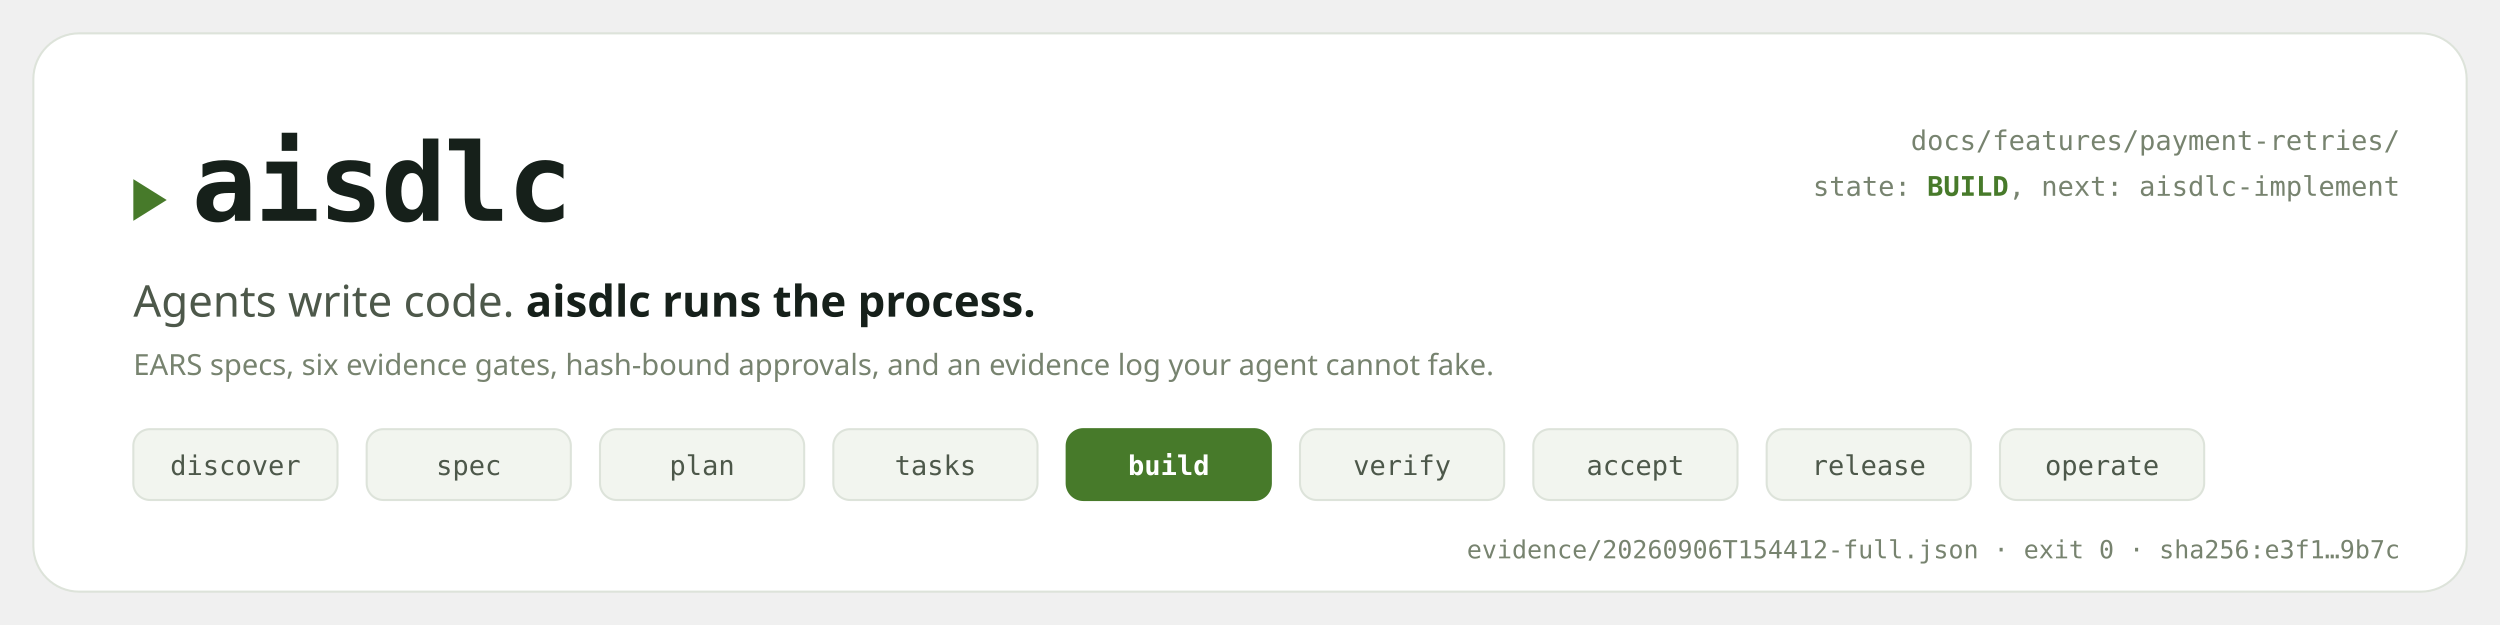
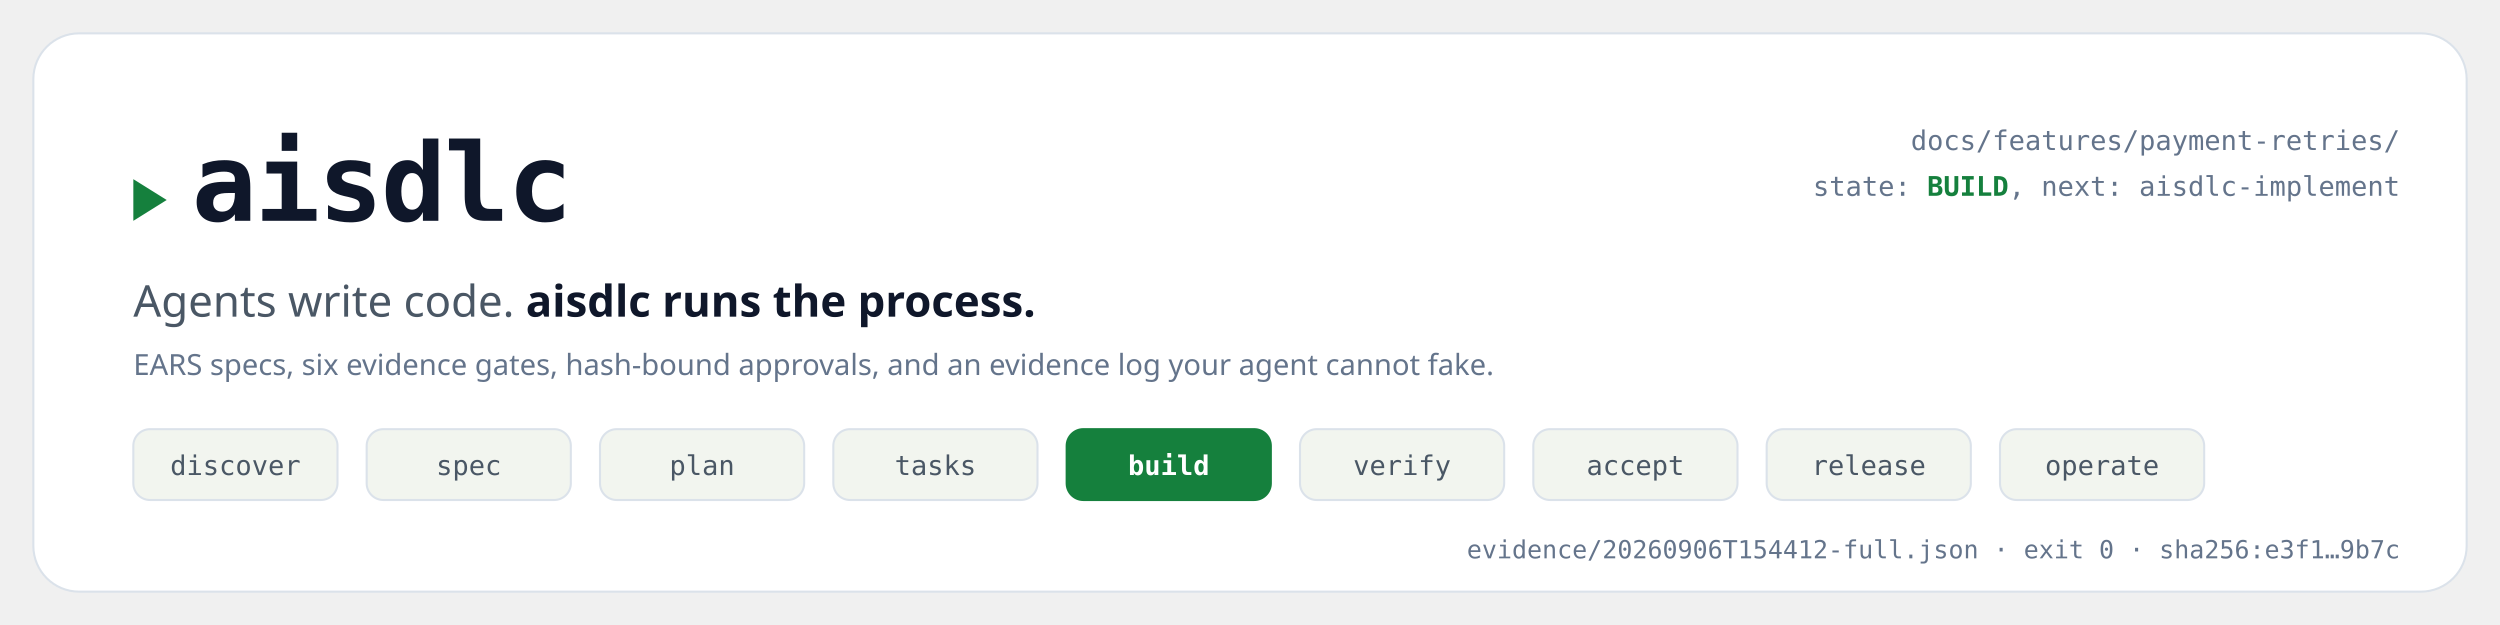
<svg xmlns="http://www.w3.org/2000/svg" viewBox="0 0 1200 300" font-family="ui-monospace, SFMono-Regular, Menlo, Consolas, monospace">
-   <rect x="16" y="16" width="1168" height="268" rx="22" fill="#ffffff" stroke="#dde3da" />
-   <polygon points="64,86 80,96 64,106" fill="#477a2a" />
-   <text x="92" y="106" font-size="52" font-weight="600" fill="#16201a" letter-spacing="-1">aisdlc</text>
-   <text x="1152" y="72" font-size="13" fill="#77836f" text-anchor="end">docs/features/payment-retries/</text>
-   <text x="1152" y="94" font-size="13" fill="#77836f" text-anchor="end">state: <tspan fill="#477a2a" font-weight="600">BUILD</tspan>, next: aisdlc-implement</text>
-   <text x="64" y="152" font-size="21" fill="#4d584a" font-family="ui-sans-serif, system-ui, 'Segoe UI', sans-serif">Agents write code. <tspan fill="#16201a" font-weight="600">aisdlc runs the process.</tspan>
+   <rect x="16" y="16" width="1168" height="268" rx="22" fill="#ffffff" stroke="#dbe2ea" />
+   <polygon points="64,86 80,96 64,106" fill="#15803d" />
+   <text x="92" y="106" font-size="52" font-weight="600" fill="#0f172a" letter-spacing="-1">aisdlc</text>
+   <text x="1152" y="72" font-size="13" fill="#64748b" text-anchor="end">docs/features/payment-retries/</text>
+   <text x="1152" y="94" font-size="13" fill="#64748b" text-anchor="end">state: <tspan fill="#15803d" font-weight="600">BUILD</tspan>, next: aisdlc-implement</text>
+   <text x="64" y="152" font-size="21" fill="#4a5765" font-family="ui-sans-serif, system-ui, 'Segoe UI', sans-serif">Agents write code. <tspan fill="#0f172a" font-weight="600">aisdlc runs the process.</tspan>
  </text>
-   <text x="64" y="180" font-size="14" fill="#77836f" font-family="ui-sans-serif, system-ui, 'Segoe UI', sans-serif">EARS specs, six evidence gates, hash-bound approvals, and an evidence log your agent cannot fake.</text>
+   <text x="64" y="180" font-size="14" fill="#64748b" font-family="ui-sans-serif, system-ui, 'Segoe UI', sans-serif">EARS specs, six evidence gates, hash-bound approvals, and an evidence log your agent cannot fake.</text>
  <g font-size="13" text-anchor="middle">
-     <rect x="64" y="206" width="98" height="34" rx="8" fill="#f2f5ef" stroke="#dde3da" />
-     <text x="113" y="228" fill="#4d584a">discover</text>
-     <rect x="176" y="206" width="98" height="34" rx="8" fill="#f2f5ef" stroke="#dde3da" />
-     <text x="225" y="228" fill="#4d584a">spec</text>
-     <rect x="288" y="206" width="98" height="34" rx="8" fill="#f2f5ef" stroke="#dde3da" />
-     <text x="337" y="228" fill="#4d584a">plan</text>
-     <rect x="400" y="206" width="98" height="34" rx="8" fill="#f2f5ef" stroke="#dde3da" />
-     <text x="449" y="228" fill="#4d584a">tasks</text>
-     <rect x="512" y="206" width="98" height="34" rx="8" fill="#477a2a" stroke="#477a2a">
+     <rect x="64" y="206" width="98" height="34" rx="8" fill="#f2f5ef" stroke="#dbe2ea" />
+     <text x="113" y="228" fill="#4a5765">discover</text>
+     <rect x="176" y="206" width="98" height="34" rx="8" fill="#f2f5ef" stroke="#dbe2ea" />
+     <text x="225" y="228" fill="#4a5765">spec</text>
+     <rect x="288" y="206" width="98" height="34" rx="8" fill="#f2f5ef" stroke="#dbe2ea" />
+     <text x="337" y="228" fill="#4a5765">plan</text>
+     <rect x="400" y="206" width="98" height="34" rx="8" fill="#f2f5ef" stroke="#dbe2ea" />
+     <text x="449" y="228" fill="#4a5765">tasks</text>
+     <rect x="512" y="206" width="98" height="34" rx="8" fill="#15803d" stroke="#15803d">
      <animate attributeName="opacity" values="1;0.78;1" dur="2.4s" repeatCount="indefinite" />
    </rect>
    <text x="561" y="228" fill="#ffffff" font-weight="600">build</text>
-     <rect x="624" y="206" width="98" height="34" rx="8" fill="#f2f5ef" stroke="#dde3da" />
-     <text x="673" y="228" fill="#4d584a">verify</text>
-     <rect x="736" y="206" width="98" height="34" rx="8" fill="#f2f5ef" stroke="#dde3da" />
-     <text x="785" y="228" fill="#4d584a">accept</text>
-     <rect x="848" y="206" width="98" height="34" rx="8" fill="#f2f5ef" stroke="#dde3da" />
-     <text x="897" y="228" fill="#4d584a">release</text>
-     <rect x="960" y="206" width="98" height="34" rx="8" fill="#f2f5ef" stroke="#dde3da" />
-     <text x="1009" y="228" fill="#4d584a">operate</text>
+     <rect x="624" y="206" width="98" height="34" rx="8" fill="#f2f5ef" stroke="#dbe2ea" />
+     <text x="673" y="228" fill="#4a5765">verify</text>
+     <rect x="736" y="206" width="98" height="34" rx="8" fill="#f2f5ef" stroke="#dbe2ea" />
+     <text x="785" y="228" fill="#4a5765">accept</text>
+     <rect x="848" y="206" width="98" height="34" rx="8" fill="#f2f5ef" stroke="#dbe2ea" />
+     <text x="897" y="228" fill="#4a5765">release</text>
+     <rect x="960" y="206" width="98" height="34" rx="8" fill="#f2f5ef" stroke="#dbe2ea" />
+     <text x="1009" y="228" fill="#4a5765">operate</text>
  </g>
-   <text x="1152" y="268" font-size="12" fill="#77836f" text-anchor="end">evidence/20260906T154412-full.json · exit 0 · sha256:e3f1…9b7c</text>
+   <text x="1152" y="268" font-size="12" fill="#64748b" text-anchor="end">evidence/20260906T154412-full.json · exit 0 · sha256:e3f1…9b7c</text>
</svg>
